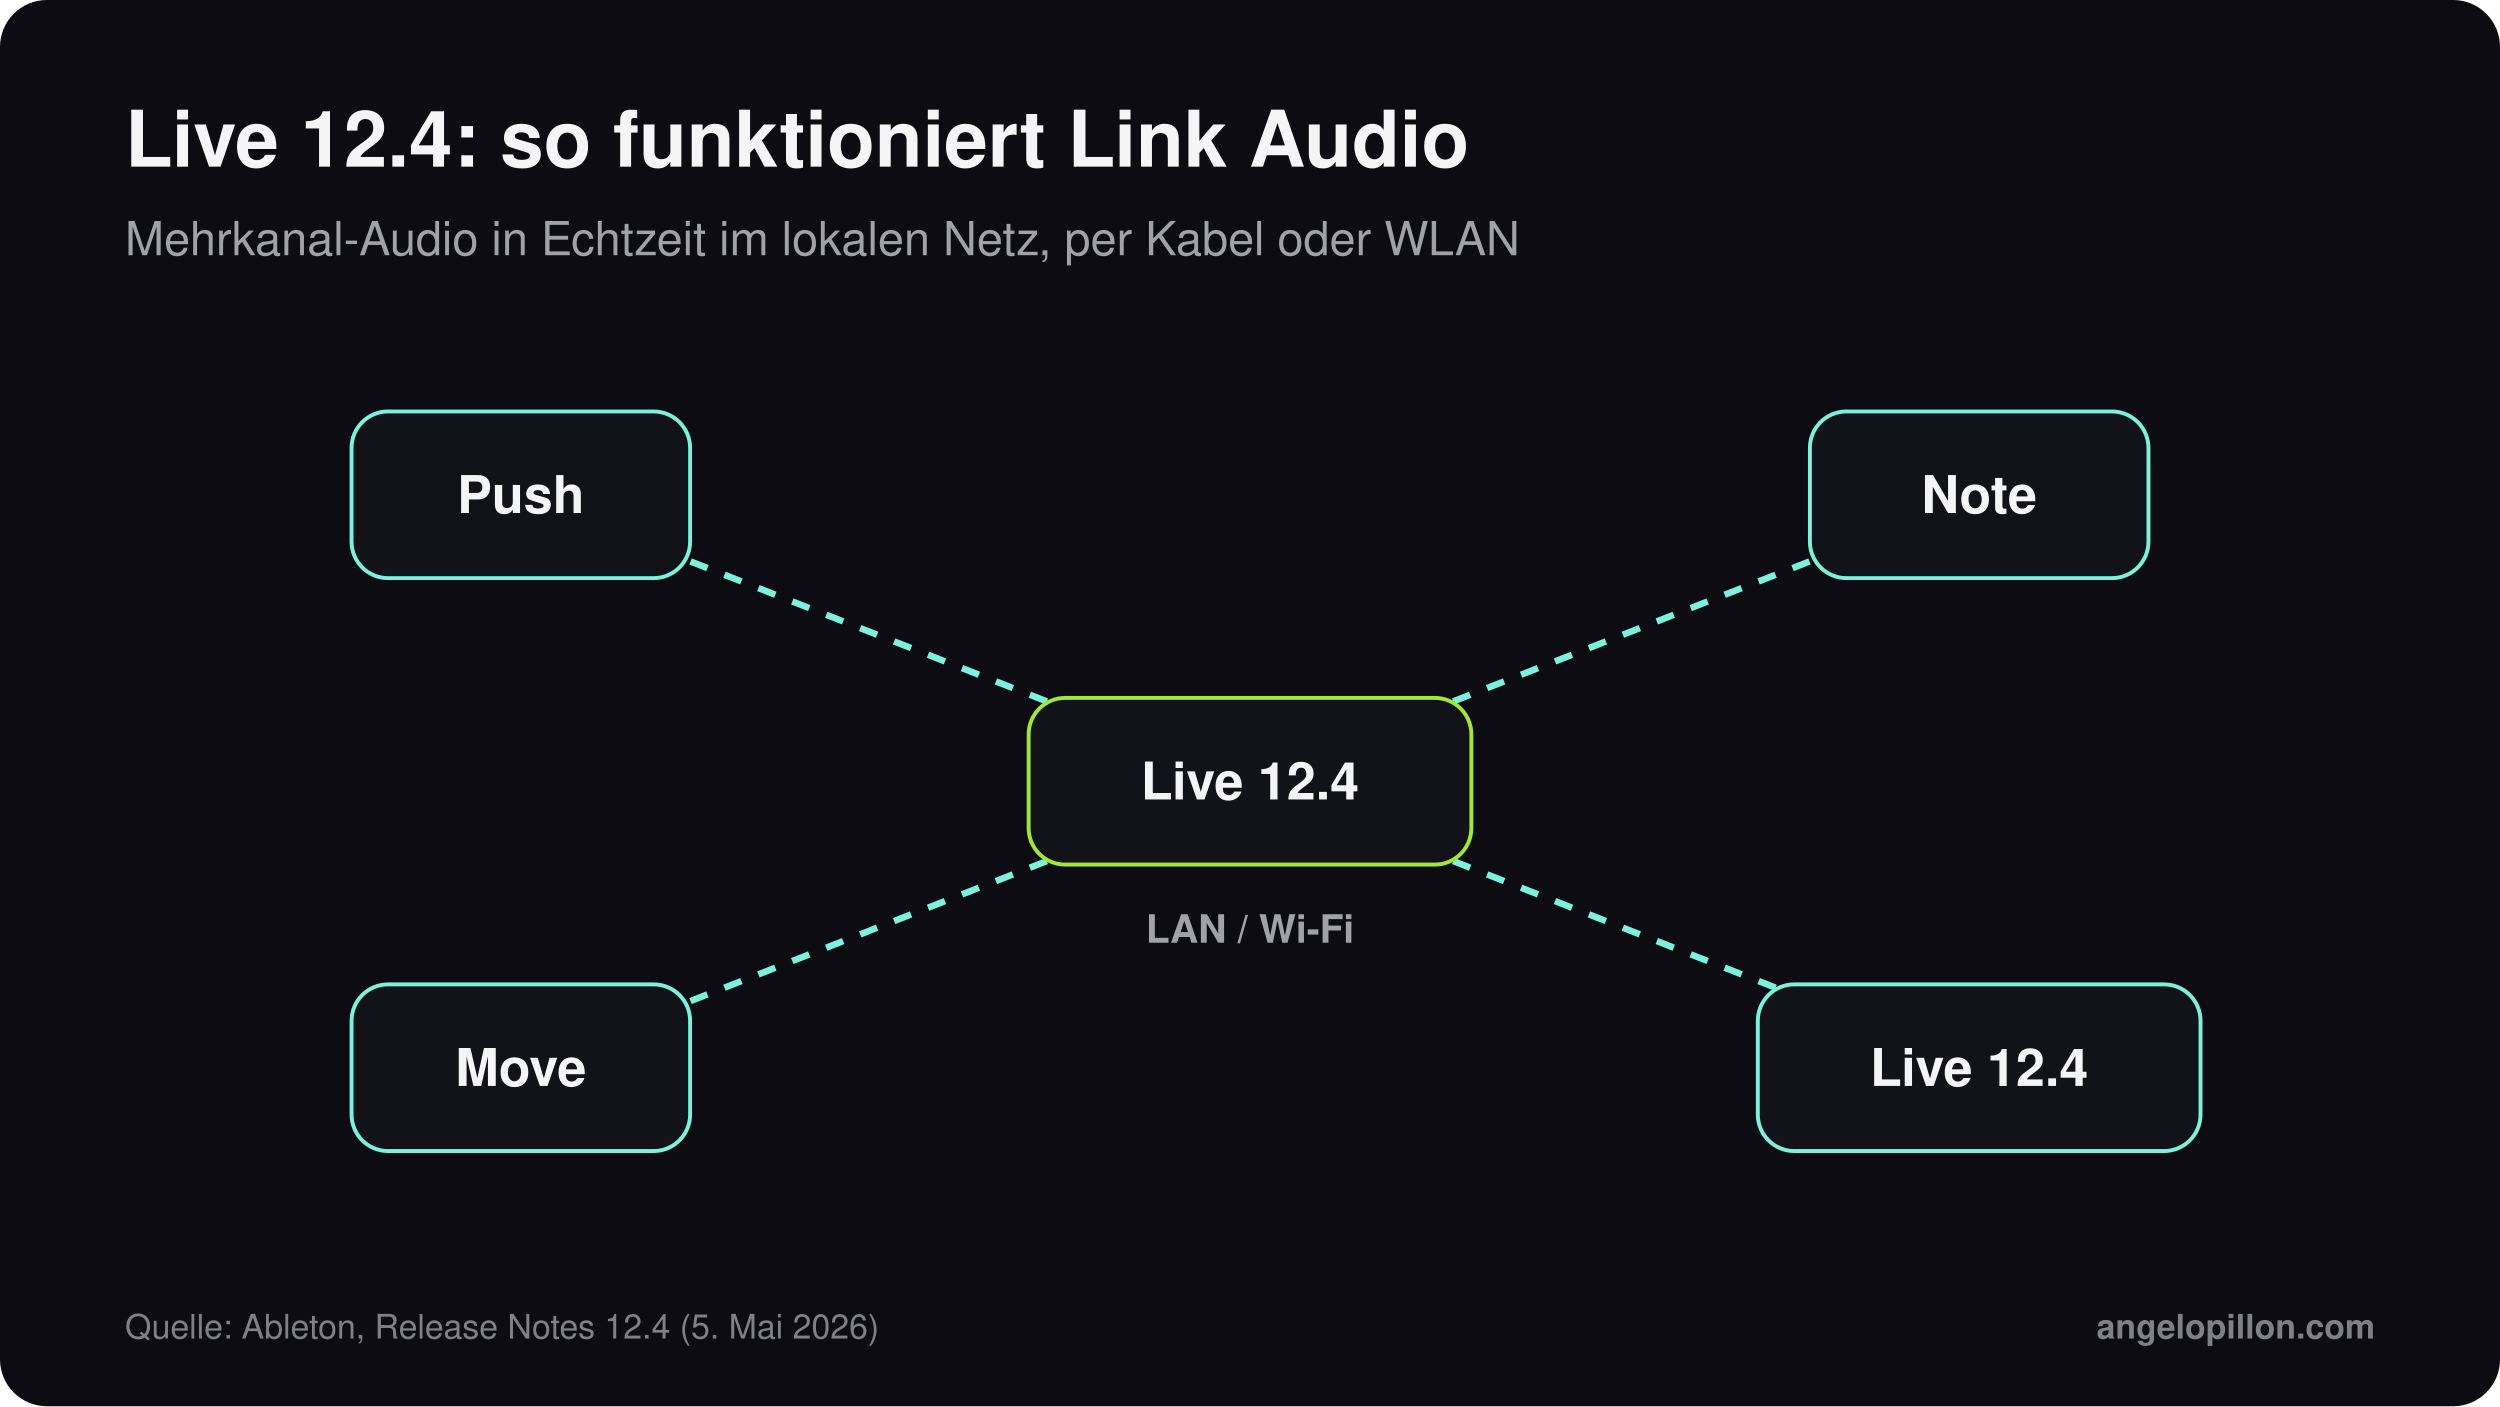
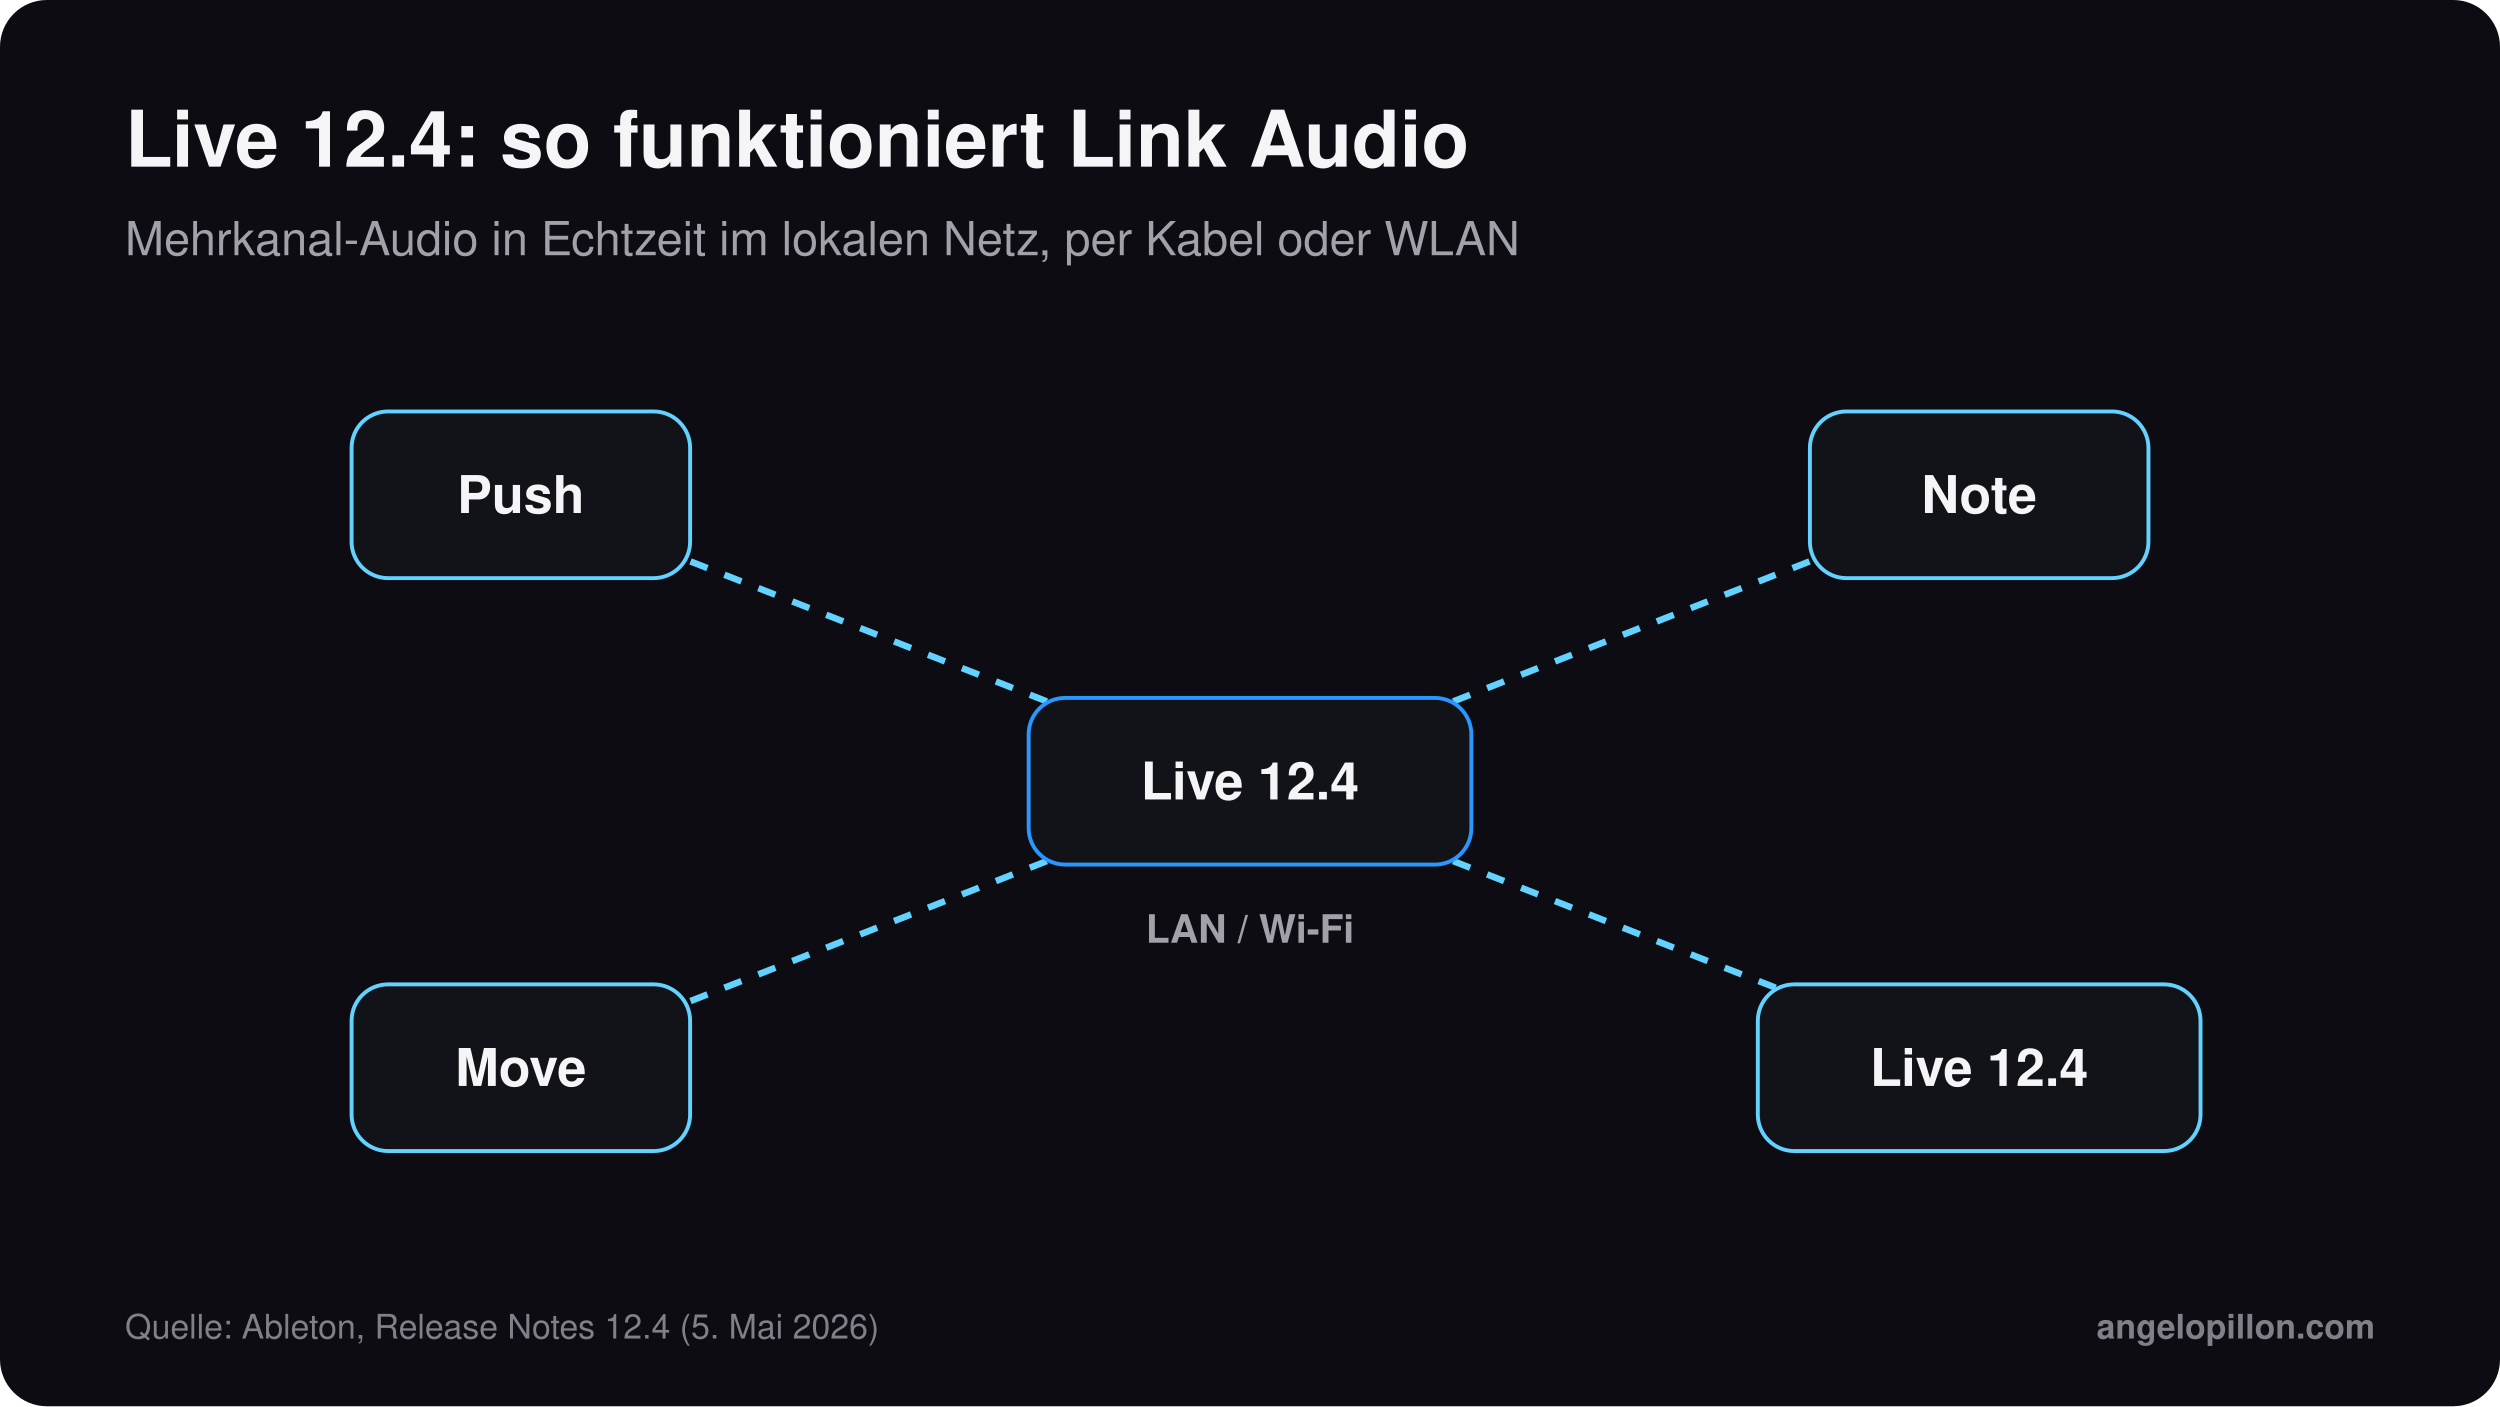
<svg xmlns="http://www.w3.org/2000/svg" viewBox="0 0 960 540" width="960" height="540" font-family="Helvetica Neue, Helvetica, Arial, sans-serif" role="img">
  <rect x="0" y="0" width="960" height="540" rx="18" fill="#0C0C12" />
  <text x="48" y="64" font-size="30" font-weight="750" fill="#F5F5F7" text-anchor="start">Live 12.4: so funktioniert Link Audio</text>
  <text x="48" y="98" font-size="18" font-weight="450" fill="#A1A1AA" text-anchor="start">Mehrkanal-Audio in Echtzeit im lokalen Netz, per Kabel oder WLAN</text>
-   <line x1="200" y1="190" x2="480" y2="300" stroke="#7CF2DC" stroke-width="2.5" stroke-dasharray="7 7" />
-   <line x1="200" y1="410" x2="480" y2="300" stroke="#7CF2DC" stroke-width="2.5" stroke-dasharray="7 7" />
-   <line x1="760" y1="190" x2="480" y2="300" stroke="#7CF2DC" stroke-width="2.5" stroke-dasharray="7 7" />
-   <line x1="760" y1="410" x2="480" y2="300" stroke="#7CF2DC" stroke-width="2.5" stroke-dasharray="7 7" />
-   <rect x="395.0" y="268" width="170" height="64" rx="14" fill="#121219" stroke="#A3E635" stroke-width="1.5" />
+   <line x1="200" y1="190" x2="480" y2="300" stroke="#64D2FF" stroke-width="2.5" stroke-dasharray="7 7" />
+   <line x1="200" y1="410" x2="480" y2="300" stroke="#64D2FF" stroke-width="2.5" stroke-dasharray="7 7" />
+   <line x1="760" y1="190" x2="480" y2="300" stroke="#64D2FF" stroke-width="2.5" stroke-dasharray="7 7" />
+   <line x1="760" y1="410" x2="480" y2="300" stroke="#64D2FF" stroke-width="2.5" stroke-dasharray="7 7" />
+   <rect x="395.0" y="268" width="170" height="64" rx="14" fill="#121219" stroke="#2997FF" stroke-width="1.5" />
  <text x="480" y="307" font-size="20" font-weight="700" fill="#F5F5F7" text-anchor="middle">Live 12.4</text>
-   <rect x="135.0" y="158" width="130" height="64" rx="14" fill="#121219" stroke="#7CF2DC" stroke-width="1.5" />
+   <rect x="135.0" y="158" width="130" height="64" rx="14" fill="#121219" stroke="#64D2FF" stroke-width="1.5" />
  <text x="200" y="197" font-size="20" font-weight="700" fill="#F5F5F7" text-anchor="middle">Push</text>
-   <rect x="135.0" y="378" width="130" height="64" rx="14" fill="#121219" stroke="#7CF2DC" stroke-width="1.5" />
+   <rect x="135.0" y="378" width="130" height="64" rx="14" fill="#121219" stroke="#64D2FF" stroke-width="1.5" />
  <text x="200" y="417" font-size="20" font-weight="700" fill="#F5F5F7" text-anchor="middle">Move</text>
-   <rect x="695.0" y="158" width="130" height="64" rx="14" fill="#121219" stroke="#7CF2DC" stroke-width="1.5" />
+   <rect x="695.0" y="158" width="130" height="64" rx="14" fill="#121219" stroke="#64D2FF" stroke-width="1.5" />
  <text x="760" y="197" font-size="20" font-weight="700" fill="#F5F5F7" text-anchor="middle">Note</text>
-   <rect x="675.0" y="378" width="170" height="64" rx="14" fill="#121219" stroke="#7CF2DC" stroke-width="1.5" />
+   <rect x="675.0" y="378" width="170" height="64" rx="14" fill="#121219" stroke="#64D2FF" stroke-width="1.5" />
  <text x="760" y="417" font-size="20" font-weight="700" fill="#F5F5F7" text-anchor="middle">Live 12.4</text>
  <text x="480" y="362" font-size="15" font-weight="600" fill="#A1A1AA" text-anchor="middle">LAN / Wi-Fi</text>
  <text x="48" y="514" font-size="13" font-weight="450" fill="#808089" text-anchor="start">Quelle: Ableton, Release Notes 12.4 (5. Mai 2026)</text>
  <text x="912" y="514" font-size="13" font-weight="600" fill="#808089" text-anchor="end">angelopillon.com</text>
</svg>
